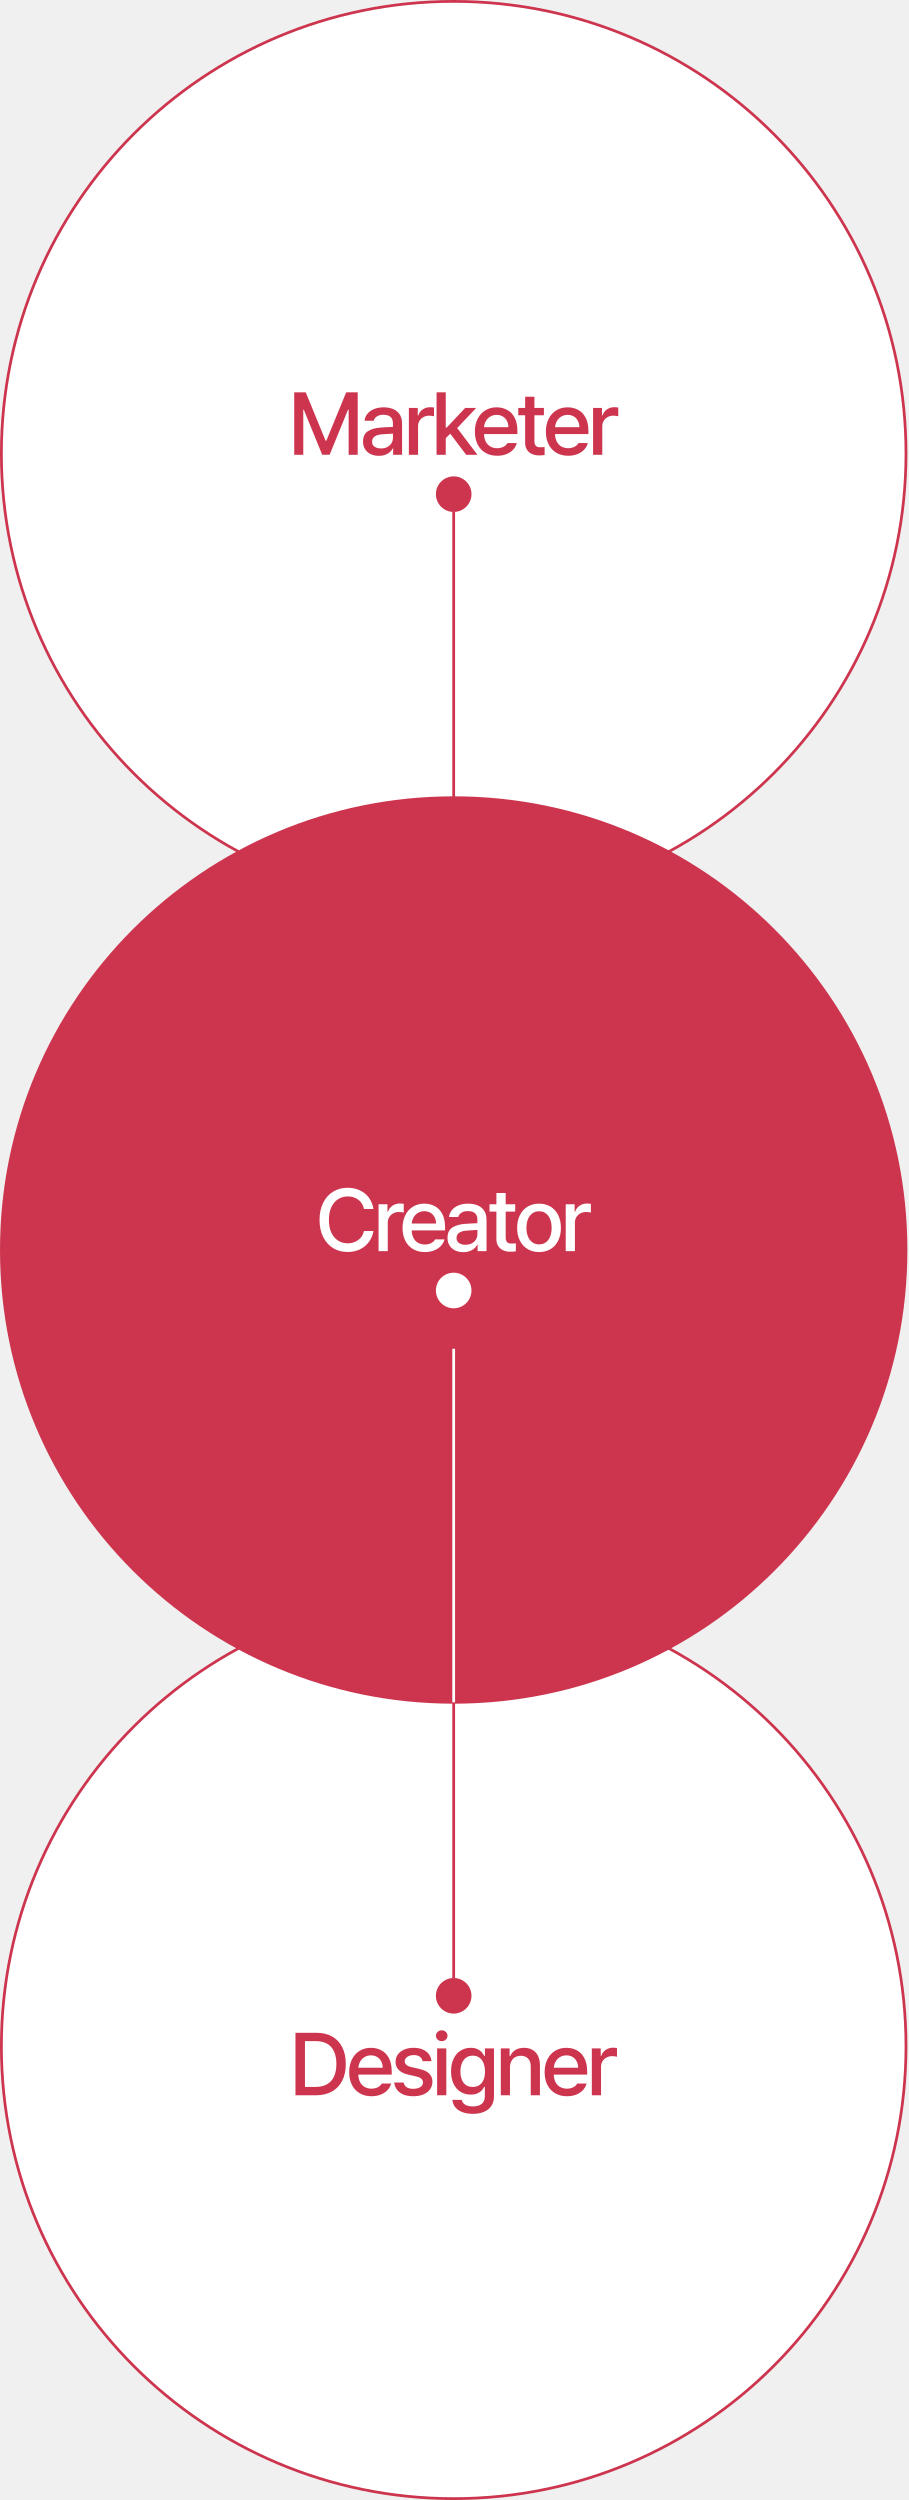
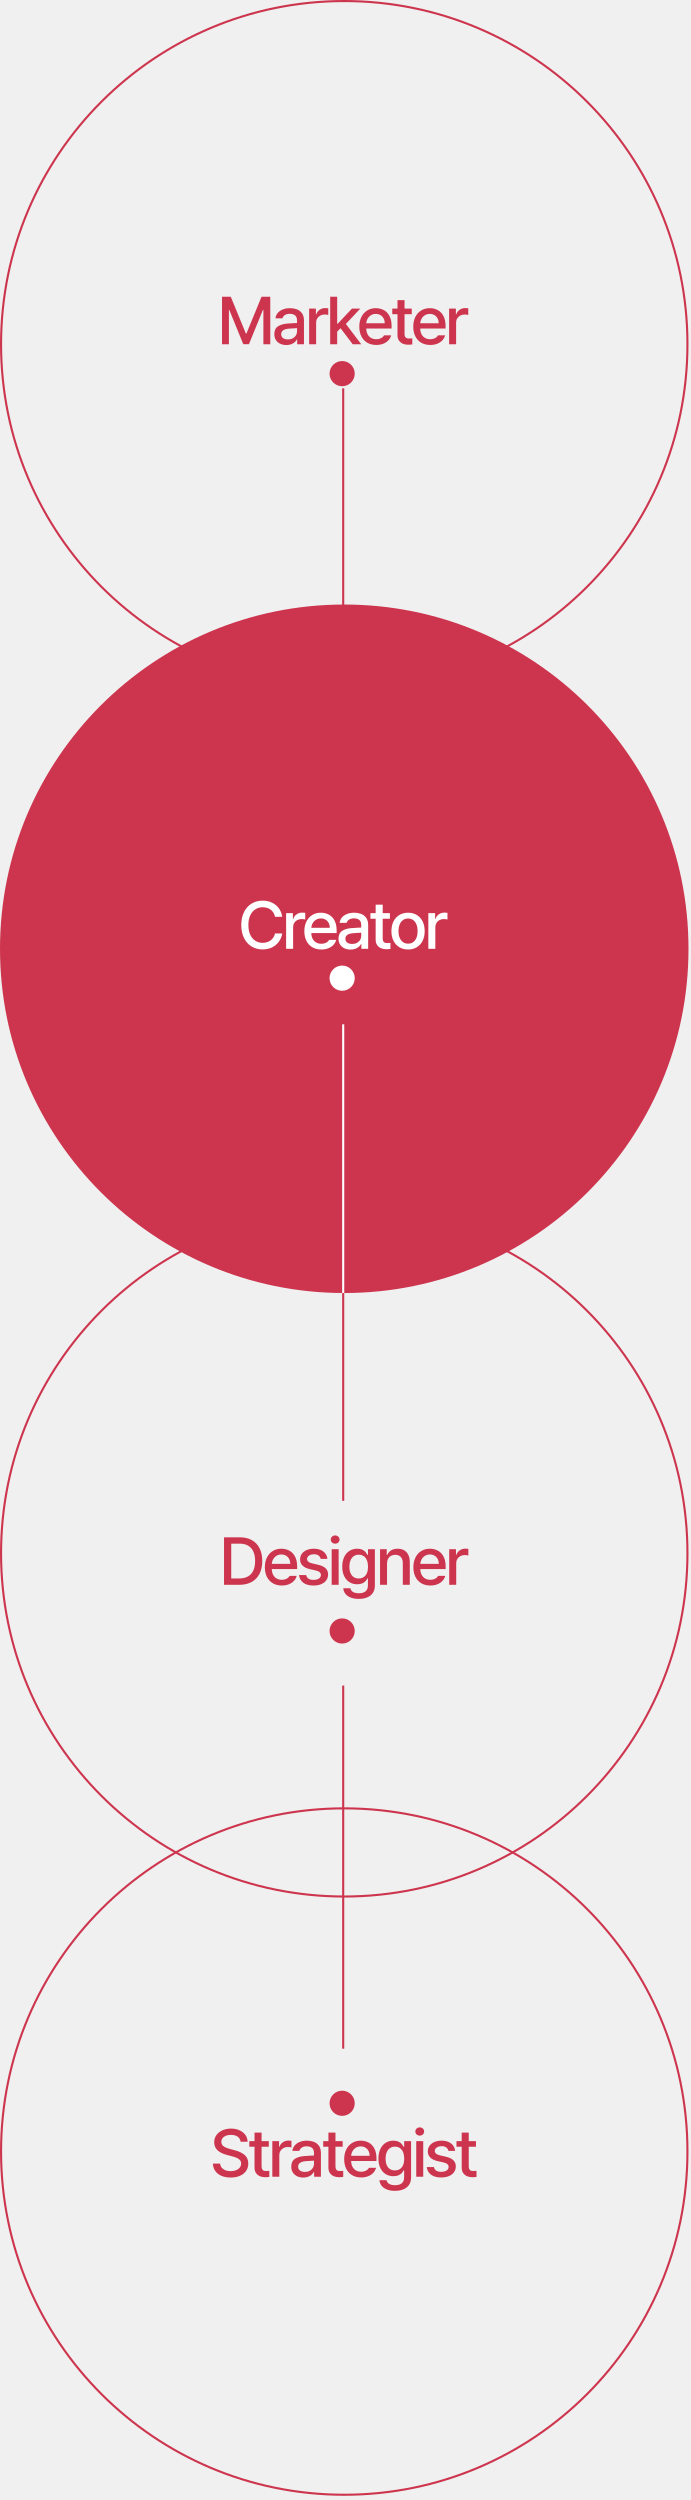
- <svg xmlns="http://www.w3.org/2000/svg" width="329" height="905" viewBox="0 0 329 905" fill="none">
-   <circle cx="164.235" cy="740.769" r="163.735" fill="white" stroke="#CD354E" />
-   <circle cx="164.235" cy="164.235" r="163.735" fill="white" stroke="#CD354E" />
-   <path d="M110.678 142.015L117.865 159.546H118.131L125.318 142.015H129.49V164.64H126.209V148.296H125.99L119.334 164.608H116.631L109.975 148.296H109.787V164.64H106.506V142.015H110.678Z" fill="#CD354E" />
-   <path d="M142.468 156.952C142.198 156.952 141.349 157.004 139.921 157.108L138.234 157.233C137.109 157.317 136.234 157.577 135.609 158.015C134.994 158.452 134.687 159.077 134.687 159.89C134.687 160.421 134.823 160.869 135.093 161.233C135.364 161.588 135.744 161.864 136.234 162.062C136.724 162.249 137.281 162.343 137.906 162.343C138.791 162.343 139.557 162.171 140.203 161.827C140.859 161.473 141.364 161.004 141.718 160.421C142.073 159.827 142.25 159.192 142.25 158.515L142.234 153.171C142.234 152.525 142.104 151.978 141.843 151.53C141.593 151.072 141.208 150.728 140.687 150.499C140.166 150.259 139.531 150.14 138.781 150.14C137.833 150.14 137.057 150.338 136.453 150.733C135.859 151.119 135.474 151.64 135.296 152.296H131.953C132.067 151.348 132.421 150.509 133.015 149.78C133.609 149.051 134.411 148.483 135.421 148.077C136.432 147.66 137.588 147.452 138.89 147.452C139.984 147.452 141.02 147.619 142 147.952C142.989 148.275 143.828 148.879 144.515 149.765C145.203 150.64 145.546 151.843 145.546 153.374V164.64H142.312V162.312H142.187C141.958 162.78 141.625 163.218 141.187 163.624C140.75 164.03 140.187 164.364 139.5 164.624C138.823 164.884 138.041 165.015 137.156 165.015C136.062 165.015 135.083 164.812 134.218 164.405C133.354 163.999 132.671 163.405 132.171 162.624C131.671 161.843 131.421 160.921 131.421 159.858C131.421 158.088 132.015 156.827 133.203 156.077C134.401 155.327 135.921 154.895 137.765 154.78C138.015 154.749 139.005 154.687 140.734 154.593L142.437 154.53L142.468 156.952Z" fill="#CD354E" />
-   <path d="M148.009 147.671H151.228V150.39H151.415C151.717 149.452 152.259 148.723 153.04 148.202C153.821 147.671 154.702 147.405 155.681 147.405C156.202 147.405 156.681 147.437 157.118 147.499V150.687C156.983 150.634 156.738 150.588 156.384 150.546C156.03 150.494 155.691 150.468 155.368 150.468C154.618 150.468 153.936 150.634 153.321 150.968C152.707 151.291 152.223 151.744 151.868 152.327C151.514 152.91 151.337 153.567 151.337 154.296V164.64H148.009V147.671Z" fill="#CD354E" />
-   <path d="M161.065 154.827H161.659L168.393 147.671H172.378L164.659 155.858H164.128L161.096 158.89L161.065 154.827ZM158.034 142.015H161.362V164.64H158.034V142.015ZM162.69 156.608L164.971 154.265L172.831 164.64H168.753L162.69 156.608Z" fill="#CD354E" />
-   <path d="M179.996 164.983C178.361 164.983 176.929 164.624 175.7 163.905C174.481 163.187 173.543 162.171 172.887 160.858C172.231 159.546 171.903 158.02 171.903 156.28C171.903 154.541 172.231 153.004 172.887 151.671C173.543 150.327 174.465 149.291 175.653 148.562C176.84 147.822 178.21 147.452 179.762 147.452C181.137 147.452 182.392 147.749 183.528 148.343C184.663 148.926 185.575 149.858 186.262 151.14C186.95 152.41 187.293 154.02 187.293 155.968V157.14H173.778V154.655H184.028C184.028 153.791 183.851 153.025 183.496 152.358C183.153 151.681 182.658 151.15 182.012 150.765C181.366 150.379 180.627 150.187 179.793 150.187C178.887 150.187 178.09 150.405 177.403 150.843C176.715 151.28 176.179 151.869 175.793 152.608C175.408 153.348 175.215 154.14 175.215 154.983V156.921C175.215 158.035 175.413 158.994 175.809 159.796C176.215 160.598 176.778 161.207 177.496 161.624C178.226 162.041 179.064 162.249 180.012 162.249C180.616 162.249 181.163 162.166 181.653 161.999C182.142 161.822 182.559 161.603 182.903 161.343C183.246 161.072 183.512 160.754 183.7 160.39H187.09C186.84 161.306 186.392 162.108 185.746 162.796C185.101 163.483 184.283 164.02 183.293 164.405C182.314 164.791 181.215 164.983 179.996 164.983Z" fill="#CD354E" />
-   <path d="M196.896 150.327H187.615V147.671H196.896V150.327ZM193.459 143.608V159.655C193.459 160.259 193.548 160.723 193.725 161.046C193.902 161.369 194.136 161.593 194.428 161.718C194.719 161.843 195.068 161.905 195.475 161.905C195.975 161.905 196.532 161.884 197.146 161.843V164.718C196.553 164.812 195.865 164.858 195.084 164.858C194.178 164.858 193.344 164.692 192.584 164.358C191.834 164.015 191.23 163.504 190.771 162.827C190.324 162.14 190.1 161.306 190.1 160.327V143.608H193.459Z" fill="#CD354E" />
-   <path d="M205.703 164.983C204.067 164.983 202.635 164.624 201.406 163.905C200.187 163.187 199.25 162.171 198.593 160.858C197.937 159.546 197.609 158.02 197.609 156.28C197.609 154.541 197.937 153.004 198.593 151.671C199.25 150.327 200.171 149.291 201.359 148.562C202.546 147.822 203.916 147.452 205.468 147.452C206.843 147.452 208.099 147.749 209.234 148.343C210.369 148.926 211.281 149.858 211.968 151.14C212.656 152.41 213 154.02 213 155.968V157.14H199.484V154.655H209.734C209.734 153.791 209.557 153.025 209.203 152.358C208.859 151.681 208.364 151.15 207.718 150.765C207.073 150.379 206.333 150.187 205.5 150.187C204.593 150.187 203.796 150.405 203.109 150.843C202.421 151.28 201.885 151.869 201.5 152.608C201.114 153.348 200.921 154.14 200.921 154.983V156.921C200.921 158.035 201.119 158.994 201.515 159.796C201.921 160.598 202.484 161.207 203.203 161.624C203.932 162.041 204.77 162.249 205.718 162.249C206.323 162.249 206.869 162.166 207.359 161.999C207.849 161.822 208.265 161.603 208.609 161.343C208.953 161.072 209.218 160.754 209.406 160.39H212.796C212.546 161.306 212.099 162.108 211.453 162.796C210.807 163.483 209.989 164.02 209 164.405C208.02 164.791 206.921 164.983 205.703 164.983Z" fill="#CD354E" />
-   <path d="M214.696 147.671H217.915V150.39H218.103C218.405 149.452 218.946 148.723 219.728 148.202C220.509 147.671 221.389 147.405 222.368 147.405C222.889 147.405 223.368 147.437 223.806 147.499V150.687C223.67 150.634 223.426 150.588 223.071 150.546C222.717 150.494 222.379 150.468 222.056 150.468C221.306 150.468 220.624 150.634 220.009 150.968C219.394 151.291 218.91 151.744 218.556 152.327C218.202 152.91 218.025 153.567 218.025 154.296V164.64H214.696V147.671Z" fill="#CD354E" />
-   <path d="M108.693 758.495V755.479H114.1C115.808 755.479 117.23 755.157 118.365 754.511C119.501 753.865 120.35 752.927 120.912 751.698C121.485 750.459 121.771 748.943 121.771 747.151C121.771 745.381 121.49 743.881 120.928 742.651C120.376 741.412 119.542 740.474 118.428 739.839C117.324 739.203 115.949 738.886 114.303 738.886H108.568V735.87H114.506C116.725 735.87 118.631 736.318 120.225 737.214C121.829 738.11 123.053 739.407 123.896 741.104C124.751 742.802 125.178 744.818 125.178 747.151C125.178 749.506 124.745 751.532 123.881 753.229C123.027 754.927 121.782 756.229 120.146 757.136C118.521 758.042 116.574 758.495 114.303 758.495H108.693ZM110.396 758.495H106.959V735.87H110.396V758.495Z" fill="#CD354E" />
-   <path d="M134.5 758.839C132.864 758.839 131.432 758.479 130.203 757.761C128.984 757.042 128.046 756.026 127.39 754.714C126.734 753.401 126.406 751.875 126.406 750.136C126.406 748.396 126.734 746.86 127.39 745.526C128.046 744.183 128.968 743.146 130.156 742.417C131.343 741.677 132.713 741.308 134.265 741.308C135.64 741.308 136.895 741.604 138.031 742.198C139.166 742.782 140.078 743.714 140.765 744.995C141.453 746.266 141.796 747.875 141.796 749.823V750.995H128.281V748.511H138.531C138.531 747.646 138.354 746.881 138 746.214C137.656 745.537 137.161 745.006 136.515 744.62C135.869 744.235 135.13 744.042 134.296 744.042C133.39 744.042 132.593 744.261 131.906 744.698C131.218 745.136 130.682 745.724 130.296 746.464C129.911 747.203 129.718 747.995 129.718 748.839V750.776C129.718 751.891 129.916 752.849 130.312 753.651C130.718 754.453 131.281 755.063 132 755.479C132.729 755.896 133.567 756.104 134.515 756.104C135.119 756.104 135.666 756.021 136.156 755.854C136.645 755.677 137.062 755.459 137.406 755.198C137.75 754.927 138.015 754.61 138.203 754.245H141.593C141.343 755.162 140.895 755.964 140.25 756.651C139.604 757.339 138.786 757.875 137.796 758.261C136.817 758.646 135.718 758.839 134.5 758.839Z" fill="#CD354E" />
-   <path d="M153.009 746.151C152.853 745.443 152.499 744.896 151.946 744.511C151.405 744.125 150.686 743.933 149.79 743.933C149.165 743.933 148.603 744.032 148.103 744.229C147.613 744.417 147.223 744.688 146.931 745.042C146.65 745.386 146.509 745.776 146.509 746.214C146.509 746.714 146.728 747.146 147.165 747.511C147.603 747.875 148.275 748.157 149.181 748.354L151.884 748.979C153.446 749.334 154.613 749.891 155.384 750.651C156.155 751.401 156.54 752.375 156.54 753.573C156.54 754.594 156.259 755.506 155.696 756.308C155.144 757.099 154.348 757.719 153.306 758.167C152.264 758.615 151.025 758.839 149.587 758.839C148.243 758.839 147.082 758.646 146.103 758.261C145.124 757.865 144.342 757.297 143.759 756.558C143.186 755.808 142.827 754.912 142.681 753.87H146.103C146.259 754.62 146.624 755.188 147.196 755.573C147.78 755.959 148.566 756.151 149.556 756.151C150.264 756.151 150.884 756.063 151.415 755.886C151.957 755.698 152.374 755.427 152.665 755.073C152.967 754.719 153.118 754.308 153.118 753.839C153.118 753.287 152.905 752.828 152.478 752.464C152.061 752.099 151.4 751.823 150.493 751.636L147.853 751.042C146.321 750.698 145.16 750.131 144.368 749.339C143.577 748.547 143.186 747.568 143.196 746.401C143.196 745.401 143.467 744.516 144.009 743.745C144.561 742.974 145.332 742.375 146.321 741.948C147.311 741.521 148.462 741.308 149.775 741.308C151.004 741.308 152.087 741.511 153.025 741.917C153.962 742.313 154.702 742.875 155.243 743.604C155.785 744.334 156.103 745.183 156.196 746.151H153.009Z" fill="#CD354E" />
-   <path d="M158.237 741.526H161.565V758.495H158.237V741.526ZM159.893 738.901C159.518 738.901 159.169 738.818 158.846 738.651C158.524 738.474 158.268 738.235 158.081 737.933C157.893 737.62 157.8 737.287 157.8 736.933C157.8 736.568 157.893 736.24 158.081 735.948C158.268 735.646 158.524 735.407 158.846 735.229C159.169 735.052 159.518 734.964 159.893 734.964C160.289 734.964 160.649 735.052 160.971 735.229C161.294 735.407 161.544 735.646 161.721 735.948C161.909 736.24 162.003 736.568 162.003 736.933C162.003 737.287 161.909 737.62 161.721 737.933C161.544 738.235 161.294 738.474 160.971 738.651C160.649 738.818 160.289 738.901 159.893 738.901Z" fill="#CD354E" />
-   <path d="M171.153 765.214C169.746 765.214 168.502 765.011 167.418 764.604C166.335 764.209 165.476 763.631 164.84 762.87C164.215 762.11 163.856 761.203 163.762 760.151H167.153C167.319 760.943 167.752 761.537 168.45 761.933C169.158 762.328 170.075 762.526 171.2 762.526C172.575 762.526 173.637 762.219 174.387 761.604C175.137 760.99 175.512 760.037 175.512 758.745V755.417H175.309C175.028 755.927 174.71 756.381 174.356 756.776C174.002 757.162 173.491 757.506 172.825 757.808C172.158 758.099 171.345 758.245 170.387 758.245C169.043 758.245 167.83 757.917 166.746 757.261C165.674 756.604 164.825 755.641 164.2 754.37C163.585 753.099 163.278 751.584 163.278 749.823C163.278 748.063 163.585 746.542 164.2 745.261C164.814 743.969 165.658 742.99 166.731 742.323C167.814 741.646 169.043 741.308 170.418 741.308C171.377 741.308 172.184 741.464 172.84 741.776C173.496 742.089 173.981 742.427 174.293 742.792C174.606 743.157 174.955 743.646 175.34 744.261H175.543V741.526H178.825V758.87C178.825 760.266 178.496 761.438 177.84 762.386C177.184 763.344 176.283 764.052 175.137 764.511C173.991 764.979 172.663 765.214 171.153 765.214ZM171.121 755.479C172.059 755.479 172.861 755.256 173.528 754.808C174.194 754.36 174.7 753.724 175.043 752.901C175.387 752.068 175.559 751.068 175.559 749.901C175.559 748.745 175.387 747.735 175.043 746.87C174.7 745.995 174.194 745.323 173.528 744.854C172.871 744.386 172.069 744.151 171.121 744.151C170.174 744.151 169.366 744.401 168.7 744.901C168.033 745.391 167.528 746.073 167.184 746.948C166.84 747.813 166.668 748.797 166.668 749.901C166.668 751.016 166.84 751.995 167.184 752.839C167.528 753.672 168.033 754.323 168.7 754.792C169.366 755.25 170.174 755.479 171.121 755.479Z" fill="#CD354E" />
-   <path d="M184.615 758.495H181.287V741.526H184.475V744.292H184.693C185.11 743.344 185.735 742.61 186.568 742.089C187.412 741.568 188.459 741.308 189.709 741.308C190.876 741.308 191.886 741.552 192.74 742.042C193.605 742.521 194.271 743.24 194.74 744.198C195.219 745.157 195.459 746.323 195.459 747.698V758.495H192.131V748.089C192.131 747.276 191.99 746.578 191.709 745.995C191.428 745.412 191.021 744.969 190.49 744.667C189.959 744.354 189.313 744.198 188.553 744.198C187.782 744.198 187.1 744.365 186.506 744.698C185.912 745.021 185.449 745.506 185.115 746.151C184.782 746.787 184.615 747.547 184.615 748.433V758.495Z" fill="#CD354E" />
-   <path d="M205.25 758.839C203.614 758.839 202.182 758.479 200.953 757.761C199.734 757.042 198.796 756.026 198.14 754.714C197.484 753.401 197.156 751.875 197.156 750.136C197.156 748.396 197.484 746.86 198.14 745.526C198.796 744.183 199.718 743.146 200.906 742.417C202.093 741.677 203.463 741.308 205.015 741.308C206.39 741.308 207.645 741.604 208.781 742.198C209.916 742.782 210.828 743.714 211.515 744.995C212.203 746.266 212.546 747.875 212.546 749.823V750.995H199.031V748.511H209.281C209.281 747.646 209.104 746.881 208.75 746.214C208.406 745.537 207.911 745.006 207.265 744.62C206.619 744.235 205.88 744.042 205.046 744.042C204.14 744.042 203.343 744.261 202.656 744.698C201.968 745.136 201.432 745.724 201.046 746.464C200.661 747.203 200.468 747.995 200.468 748.839V750.776C200.468 751.891 200.666 752.849 201.062 753.651C201.468 754.453 202.031 755.063 202.75 755.479C203.479 755.896 204.317 756.104 205.265 756.104C205.869 756.104 206.416 756.021 206.906 755.854C207.395 755.677 207.812 755.459 208.156 755.198C208.5 754.927 208.765 754.61 208.953 754.245H212.343C212.093 755.162 211.645 755.964 211 756.651C210.354 757.339 209.536 757.875 208.546 758.261C207.567 758.646 206.468 758.839 205.25 758.839Z" fill="#CD354E" />
-   <path d="M214.243 741.526H217.462V744.245H217.65C217.952 743.308 218.493 742.578 219.275 742.058C220.056 741.526 220.936 741.261 221.915 741.261C222.436 741.261 222.915 741.292 223.353 741.354V744.542C223.217 744.49 222.973 744.443 222.618 744.401C222.264 744.349 221.926 744.323 221.603 744.323C220.853 744.323 220.17 744.49 219.556 744.823C218.941 745.146 218.457 745.599 218.103 746.183C217.749 746.766 217.571 747.422 217.571 748.151V758.495H214.243V741.526Z" fill="#CD354E" />
-   <circle cx="164.235" cy="178.89" r="6.44" fill="#CD354E" />
-   <circle cx="164.235" cy="722.483" r="6.44" fill="#CD354E" />
-   <rect x="163.734" y="185.33" width="1" height="143.14" fill="#CD354E" />
-   <rect x="163.734" y="576.535" width="1" height="139.508" fill="#CD354E" />
-   <rect x="163.734" y="328.469" width="1" height="88.283" fill="#CD354E" />
-   <circle cx="164.235" cy="452.502" r="163.735" fill="#CD354E" stroke="#CD354E" />
-   <path d="M131.737 437.657C131.56 436.698 131.19 435.881 130.628 435.204C130.076 434.516 129.383 433.995 128.55 433.641C127.727 433.287 126.836 433.11 125.878 433.11C124.576 433.11 123.409 433.443 122.378 434.11C121.347 434.766 120.534 435.735 119.94 437.016C119.357 438.287 119.065 439.813 119.065 441.594C119.065 443.396 119.357 444.933 119.94 446.204C120.534 447.474 121.347 448.438 122.378 449.094C123.409 449.75 124.571 450.079 125.862 450.079C126.821 450.079 127.706 449.902 128.519 449.547C129.331 449.193 130.024 448.683 130.597 448.016C131.17 447.339 131.55 446.537 131.737 445.61L135.19 445.625C134.951 447.094 134.404 448.407 133.55 449.563C132.706 450.719 131.623 451.62 130.3 452.266C128.977 452.902 127.493 453.219 125.847 453.219C123.878 453.219 122.123 452.75 120.581 451.813C119.05 450.875 117.847 449.527 116.972 447.766C116.107 446.006 115.675 443.948 115.675 441.594C115.675 439.219 116.112 437.157 116.987 435.407C117.862 433.657 119.065 432.313 120.597 431.375C122.138 430.438 123.888 429.969 125.847 429.969C127.44 429.969 128.899 430.277 130.222 430.891C131.555 431.495 132.654 432.375 133.519 433.532C134.383 434.688 134.94 436.063 135.19 437.657H131.737Z" fill="white" />
-   <path d="M137.044 435.938H140.262V438.657H140.45C140.752 437.719 141.294 436.99 142.075 436.469C142.856 435.938 143.736 435.672 144.715 435.672C145.236 435.672 145.715 435.704 146.153 435.766V438.954C146.018 438.902 145.773 438.855 145.419 438.813C145.064 438.761 144.726 438.735 144.403 438.735C143.653 438.735 142.971 438.902 142.356 439.235C141.741 439.558 141.257 440.011 140.903 440.594C140.549 441.178 140.372 441.834 140.372 442.563V452.907H137.044V435.938Z" fill="white" />
-   <path d="M153.819 453.25C152.183 453.25 150.751 452.891 149.522 452.172C148.303 451.454 147.365 450.438 146.709 449.125C146.053 447.813 145.725 446.287 145.725 444.547C145.725 442.808 146.053 441.271 146.709 439.938C147.365 438.594 148.287 437.558 149.475 436.829C150.662 436.089 152.032 435.719 153.584 435.719C154.959 435.719 156.214 436.016 157.35 436.61C158.485 437.193 159.397 438.125 160.084 439.407C160.772 440.678 161.115 442.287 161.115 444.235V445.407H147.6V442.922H157.85C157.85 442.058 157.673 441.292 157.319 440.625C156.975 439.948 156.48 439.417 155.834 439.032C155.188 438.646 154.449 438.454 153.615 438.454C152.709 438.454 151.912 438.672 151.225 439.11C150.537 439.547 150.001 440.136 149.615 440.875C149.23 441.615 149.037 442.407 149.037 443.25V445.188C149.037 446.303 149.235 447.261 149.631 448.063C150.037 448.865 150.6 449.474 151.319 449.891C152.048 450.308 152.886 450.516 153.834 450.516C154.438 450.516 154.985 450.433 155.475 450.266C155.964 450.089 156.381 449.87 156.725 449.61C157.069 449.339 157.334 449.021 157.522 448.657H160.912C160.662 449.573 160.214 450.375 159.569 451.063C158.923 451.75 158.105 452.287 157.115 452.672C156.136 453.058 155.037 453.25 153.819 453.25Z" fill="white" />
-   <path d="M173.047 445.219C172.776 445.219 171.927 445.271 170.5 445.375L168.812 445.5C167.687 445.584 166.812 445.844 166.187 446.282C165.573 446.719 165.265 447.344 165.265 448.157C165.265 448.688 165.401 449.136 165.672 449.5C165.943 449.855 166.323 450.131 166.812 450.329C167.302 450.516 167.859 450.61 168.484 450.61C169.37 450.61 170.135 450.438 170.781 450.094C171.437 449.74 171.943 449.271 172.297 448.688C172.651 448.094 172.828 447.459 172.828 446.782L172.812 441.438C172.812 440.792 172.682 440.245 172.422 439.797C172.172 439.339 171.786 438.995 171.265 438.766C170.745 438.527 170.109 438.407 169.359 438.407C168.411 438.407 167.635 438.605 167.031 439C166.437 439.386 166.052 439.907 165.875 440.563H162.531C162.646 439.615 163 438.777 163.594 438.047C164.187 437.318 164.989 436.75 166 436.344C167.01 435.928 168.166 435.719 169.469 435.719C170.562 435.719 171.599 435.886 172.578 436.219C173.568 436.542 174.406 437.146 175.094 438.032C175.781 438.907 176.125 440.11 176.125 441.641V452.907H172.89V450.579H172.765C172.536 451.047 172.203 451.485 171.765 451.891C171.328 452.297 170.765 452.631 170.078 452.891C169.401 453.152 168.62 453.282 167.734 453.282C166.64 453.282 165.661 453.079 164.797 452.672C163.932 452.266 163.25 451.672 162.75 450.891C162.25 450.11 162 449.188 162 448.125C162 446.355 162.594 445.094 163.781 444.344C164.979 443.594 166.5 443.162 168.344 443.047C168.594 443.016 169.583 442.954 171.312 442.86L173.015 442.797L173.047 445.219Z" fill="white" />
-   <path d="M186.494 438.594H177.212V435.938H186.494V438.594ZM183.056 431.875V447.922C183.056 448.527 183.145 448.99 183.322 449.313C183.499 449.636 183.733 449.86 184.025 449.985C184.316 450.11 184.665 450.172 185.072 450.172C185.572 450.172 186.129 450.152 186.744 450.11V452.985C186.15 453.079 185.462 453.125 184.681 453.125C183.775 453.125 182.941 452.959 182.181 452.625C181.431 452.282 180.827 451.771 180.369 451.094C179.921 450.407 179.697 449.573 179.697 448.594V431.875H183.056Z" fill="white" />
-   <path d="M195.159 453.25C193.576 453.25 192.18 452.886 190.972 452.157C189.774 451.428 188.847 450.402 188.19 449.079C187.534 447.756 187.206 446.23 187.206 444.5C187.206 442.75 187.534 441.214 188.19 439.891C188.847 438.568 189.774 437.542 190.972 436.813C192.18 436.084 193.576 435.719 195.159 435.719C196.732 435.719 198.118 436.084 199.315 436.813C200.513 437.542 201.435 438.568 202.081 439.891C202.727 441.214 203.05 442.75 203.05 444.5C203.05 446.23 202.727 447.756 202.081 449.079C201.435 450.402 200.513 451.428 199.315 452.157C198.118 452.886 196.732 453.25 195.159 453.25ZM195.159 450.469C196.159 450.469 196.998 450.204 197.675 449.672C198.352 449.131 198.857 448.412 199.19 447.516C199.524 446.61 199.69 445.599 199.69 444.485C199.69 443.37 199.524 442.36 199.19 441.454C198.857 440.547 198.352 439.829 197.675 439.297C196.998 438.756 196.159 438.485 195.159 438.485C194.159 438.485 193.315 438.756 192.628 439.297C191.94 439.829 191.425 440.547 191.081 441.454C190.737 442.36 190.565 443.37 190.565 444.485C190.565 445.599 190.737 446.61 191.081 447.516C191.425 448.412 191.94 449.131 192.628 449.672C193.315 450.204 194.159 450.469 195.159 450.469Z" fill="white" />
-   <path d="M204.794 435.938H208.012V438.657H208.2C208.502 437.719 209.044 436.99 209.825 436.469C210.606 435.938 211.486 435.672 212.465 435.672C212.986 435.672 213.465 435.704 213.903 435.766V438.954C213.768 438.902 213.523 438.855 213.169 438.813C212.814 438.761 212.476 438.735 212.153 438.735C211.403 438.735 210.721 438.902 210.106 439.235C209.491 439.558 209.007 440.011 208.653 440.594C208.299 441.178 208.122 441.834 208.122 442.563V452.907H204.794V435.938Z" fill="white" />
-   <circle cx="164.235" cy="467.157" r="6.44" fill="white" />
-   <rect x="163.734" y="488.252" width="1" height="128" fill="white" />
+ <svg xmlns="http://www.w3.org/2000/svg" width="329" height="1191" viewBox="0 0 329 1191" fill="none">
+   <path d="M163 576H164V715H163V576Z" fill="#CD354E" />
+   <circle cx="164" cy="740" r="163.5" stroke="#CD354E" />
+   <circle cx="164" cy="452" r="163.5" fill="#CD354E" stroke="#CD354E" />
+   <circle cx="164" cy="164" r="163.5" stroke="#CD354E" />
+   <circle cx="164" cy="1025" r="163.5" stroke="#CD354E" />
+   <path d="M109.944 141.375L117.131 158.906H117.397L124.584 141.375H128.756V164H125.475V147.656H125.256L118.6 163.969H115.897L109.241 147.656H109.053V164H105.772V141.375H109.944ZM141.734 156.312C141.464 156.312 140.615 156.365 139.187 156.469L137.5 156.594C136.375 156.677 135.5 156.938 134.875 157.375C134.26 157.812 133.953 158.438 133.953 159.25C133.953 159.781 134.089 160.229 134.359 160.594C134.63 160.948 135.01 161.224 135.5 161.422C135.99 161.609 136.547 161.703 137.172 161.703C138.057 161.703 138.823 161.531 139.469 161.188C140.125 160.833 140.63 160.365 140.984 159.781C141.339 159.188 141.516 158.552 141.516 157.875L141.5 152.531C141.5 151.885 141.37 151.339 141.109 150.891C140.859 150.432 140.474 150.089 139.953 149.859C139.432 149.62 138.797 149.5 138.047 149.5C137.099 149.5 136.323 149.698 135.719 150.094C135.125 150.479 134.74 151 134.562 151.656H131.219C131.333 150.708 131.687 149.87 132.281 149.141C132.875 148.411 133.677 147.844 134.687 147.438C135.698 147.021 136.854 146.812 138.156 146.812C139.25 146.812 140.286 146.979 141.266 147.312C142.255 147.635 143.094 148.24 143.781 149.125C144.469 150 144.812 151.203 144.812 152.734V164H141.578V161.672H141.453C141.224 162.141 140.891 162.578 140.453 162.984C140.016 163.391 139.453 163.724 138.766 163.984C138.089 164.245 137.307 164.375 136.422 164.375C135.328 164.375 134.349 164.172 133.484 163.766C132.62 163.359 131.937 162.766 131.437 161.984C130.937 161.203 130.687 160.281 130.687 159.219C130.687 157.448 131.281 156.188 132.469 155.438C133.667 154.688 135.187 154.255 137.031 154.141C137.281 154.109 138.271 154.047 140 153.953L141.703 153.891L141.734 156.312ZM147.275 147.031H150.494V149.75H150.681C150.983 148.812 151.525 148.083 152.306 147.562C153.087 147.031 153.968 146.766 154.947 146.766C155.468 146.766 155.947 146.797 156.384 146.859V150.047C156.249 149.995 156.004 149.948 155.65 149.906C155.296 149.854 154.957 149.828 154.634 149.828C153.884 149.828 153.202 149.995 152.587 150.328C151.973 150.651 151.489 151.104 151.134 151.688C150.78 152.271 150.603 152.927 150.603 153.656V164H147.275V147.031ZM160.331 154.188H160.925L167.659 147.031H171.644L163.925 155.219H163.394L160.362 158.25L160.331 154.188ZM157.3 141.375H160.628V164H157.3V141.375ZM161.956 155.969L164.237 153.625L172.097 164H168.019L161.956 155.969ZM179.262 164.344C177.627 164.344 176.195 163.984 174.966 163.266C173.747 162.547 172.809 161.531 172.153 160.219C171.497 158.906 171.169 157.38 171.169 155.641C171.169 153.901 171.497 152.365 172.153 151.031C172.809 149.688 173.731 148.651 174.919 147.922C176.106 147.182 177.476 146.812 179.028 146.812C180.403 146.812 181.658 147.109 182.794 147.703C183.929 148.286 184.841 149.219 185.528 150.5C186.216 151.771 186.559 153.38 186.559 155.328V156.5H173.044V154.016H183.294C183.294 153.151 183.117 152.385 182.762 151.719C182.419 151.042 181.924 150.51 181.278 150.125C180.632 149.74 179.893 149.547 179.059 149.547C178.153 149.547 177.356 149.766 176.669 150.203C175.981 150.641 175.445 151.229 175.059 151.969C174.674 152.708 174.481 153.5 174.481 154.344V156.281C174.481 157.396 174.679 158.354 175.075 159.156C175.481 159.958 176.044 160.568 176.762 160.984C177.492 161.401 178.33 161.609 179.278 161.609C179.882 161.609 180.429 161.526 180.919 161.359C181.408 161.182 181.825 160.964 182.169 160.703C182.512 160.432 182.778 160.115 182.966 159.75H186.356C186.106 160.667 185.658 161.469 185.012 162.156C184.367 162.844 183.549 163.38 182.559 163.766C181.58 164.151 180.481 164.344 179.262 164.344ZM196.162 149.688H186.881V147.031H196.162V149.688ZM192.725 142.969V159.016C192.725 159.62 192.814 160.083 192.991 160.406C193.168 160.729 193.402 160.953 193.694 161.078C193.985 161.203 194.334 161.266 194.741 161.266C195.241 161.266 195.798 161.245 196.412 161.203V164.078C195.819 164.172 195.131 164.219 194.35 164.219C193.444 164.219 192.61 164.052 191.85 163.719C191.1 163.375 190.496 162.865 190.037 162.188C189.59 161.5 189.366 160.667 189.366 159.688V142.969H192.725ZM204.969 164.344C203.333 164.344 201.901 163.984 200.672 163.266C199.453 162.547 198.516 161.531 197.859 160.219C197.203 158.906 196.875 157.38 196.875 155.641C196.875 153.901 197.203 152.365 197.859 151.031C198.516 149.688 199.438 148.651 200.625 147.922C201.812 147.182 203.182 146.812 204.734 146.812C206.109 146.812 207.365 147.109 208.5 147.703C209.635 148.286 210.547 149.219 211.234 150.5C211.922 151.771 212.266 153.38 212.266 155.328V156.5H198.75V154.016H209C209 153.151 208.823 152.385 208.469 151.719C208.125 151.042 207.63 150.51 206.984 150.125C206.339 149.74 205.599 149.547 204.766 149.547C203.859 149.547 203.062 149.766 202.375 150.203C201.688 150.641 201.151 151.229 200.766 151.969C200.38 152.708 200.188 153.5 200.188 154.344V156.281C200.188 157.396 200.385 158.354 200.781 159.156C201.188 159.958 201.75 160.568 202.469 160.984C203.198 161.401 204.036 161.609 204.984 161.609C205.589 161.609 206.135 161.526 206.625 161.359C207.115 161.182 207.531 160.964 207.875 160.703C208.219 160.432 208.484 160.115 208.672 159.75H212.062C211.812 160.667 211.365 161.469 210.719 162.156C210.073 162.844 209.255 163.38 208.266 163.766C207.286 164.151 206.188 164.344 204.969 164.344ZM213.963 147.031H217.181V149.75H217.369C217.671 148.812 218.213 148.083 218.994 147.562C219.775 147.031 220.655 146.766 221.634 146.766C222.155 146.766 222.634 146.797 223.072 146.859V150.047C222.936 149.995 222.692 149.948 222.338 149.906C221.983 149.854 221.645 149.828 221.322 149.828C220.572 149.828 219.89 149.995 219.275 150.328C218.66 150.651 218.176 151.104 217.822 151.688C217.468 152.271 217.291 152.927 217.291 153.656V164H213.963V147.031Z" fill="#CD354E" />
+   <path d="M114.638 1020.33C114.554 1019.64 114.315 1019.05 113.919 1018.55C113.523 1018.05 112.986 1017.67 112.309 1017.42C111.643 1017.17 110.872 1017.05 109.997 1017.05C109.091 1017.05 108.294 1017.19 107.606 1017.47C106.919 1017.75 106.388 1018.15 106.013 1018.66C105.638 1019.16 105.45 1019.73 105.45 1020.38C105.45 1021.32 105.841 1022.05 106.622 1022.56C107.403 1023.07 108.388 1023.48 109.575 1023.78L111.747 1024.36C113.632 1024.82 115.19 1025.54 116.419 1026.52C117.658 1027.49 118.278 1028.91 118.278 1030.75C118.278 1032.02 117.945 1033.16 117.278 1034.17C116.622 1035.17 115.658 1035.96 114.388 1036.53C113.127 1037.09 111.627 1037.38 109.888 1037.38C108.21 1037.38 106.747 1037.11 105.497 1036.58C104.247 1036.04 103.273 1035.27 102.575 1034.28C101.877 1033.28 101.492 1032.1 101.419 1030.73H104.856C104.929 1031.52 105.195 1032.18 105.653 1032.72C106.111 1033.26 106.705 1033.67 107.434 1033.94C108.164 1034.21 108.976 1034.34 109.872 1034.34C110.83 1034.34 111.69 1034.19 112.45 1033.89C113.21 1033.59 113.804 1033.16 114.231 1032.61C114.658 1032.05 114.872 1031.41 114.872 1030.69C114.872 1030.06 114.695 1029.54 114.341 1029.11C113.986 1028.68 113.502 1028.33 112.888 1028.06C112.283 1027.78 111.523 1027.52 110.606 1027.27L107.919 1026.56C106.023 1026.04 104.57 1025.3 103.559 1024.33C102.549 1023.35 102.044 1022.09 102.044 1020.56C102.044 1019.28 102.393 1018.15 103.091 1017.17C103.799 1016.19 104.757 1015.43 105.966 1014.89C107.184 1014.34 108.554 1014.06 110.075 1014.06C111.585 1014.06 112.929 1014.33 114.106 1014.88C115.294 1015.41 116.226 1016.15 116.903 1017.09C117.58 1018.04 117.934 1019.12 117.966 1020.33H114.638ZM128.053 1022.69H118.772V1020.03H128.053V1022.69ZM124.616 1015.97V1032.02C124.616 1032.62 124.704 1033.08 124.881 1033.41C125.058 1033.73 125.293 1033.95 125.584 1034.08C125.876 1034.2 126.225 1034.27 126.631 1034.27C127.131 1034.27 127.689 1034.24 128.303 1034.2V1037.08C127.709 1037.17 127.022 1037.22 126.241 1037.22C125.334 1037.22 124.501 1037.05 123.741 1036.72C122.991 1036.38 122.386 1035.86 121.928 1035.19C121.48 1034.5 121.256 1033.67 121.256 1032.69V1015.97H124.616ZM129.734 1020.03H132.953V1022.75H133.141C133.443 1021.81 133.984 1021.08 134.766 1020.56C135.547 1020.03 136.427 1019.77 137.406 1019.77C137.927 1019.77 138.406 1019.8 138.844 1019.86V1023.05C138.708 1022.99 138.464 1022.95 138.109 1022.91C137.755 1022.85 137.417 1022.83 137.094 1022.83C136.344 1022.83 135.661 1022.99 135.047 1023.33C134.432 1023.65 133.948 1024.1 133.594 1024.69C133.24 1025.27 133.062 1025.93 133.062 1026.66V1037H129.734V1020.03ZM149.806 1029.31C149.535 1029.31 148.686 1029.36 147.259 1029.47L145.572 1029.59C144.447 1029.68 143.572 1029.94 142.947 1030.38C142.332 1030.81 142.025 1031.44 142.025 1032.25C142.025 1032.78 142.16 1033.23 142.431 1033.59C142.702 1033.95 143.082 1034.22 143.572 1034.42C144.061 1034.61 144.619 1034.7 145.244 1034.7C146.129 1034.7 146.895 1034.53 147.541 1034.19C148.197 1033.83 148.702 1033.36 149.056 1032.78C149.41 1032.19 149.588 1031.55 149.588 1030.88L149.572 1025.53C149.572 1024.89 149.442 1024.34 149.181 1023.89C148.931 1023.43 148.546 1023.09 148.025 1022.86C147.504 1022.62 146.869 1022.5 146.119 1022.5C145.171 1022.5 144.395 1022.7 143.791 1023.09C143.197 1023.48 142.811 1024 142.634 1024.66H139.291C139.405 1023.71 139.759 1022.87 140.353 1022.14C140.947 1021.41 141.749 1020.84 142.759 1020.44C143.77 1020.02 144.926 1019.81 146.228 1019.81C147.322 1019.81 148.358 1019.98 149.338 1020.31C150.327 1020.64 151.166 1021.24 151.853 1022.12C152.541 1023 152.884 1024.2 152.884 1025.73V1037H149.65V1034.67H149.525C149.296 1035.14 148.963 1035.58 148.525 1035.98C148.088 1036.39 147.525 1036.72 146.838 1036.98C146.16 1037.24 145.379 1037.38 144.494 1037.38C143.4 1037.38 142.421 1037.17 141.556 1036.77C140.692 1036.36 140.009 1035.77 139.509 1034.98C139.009 1034.2 138.759 1033.28 138.759 1032.22C138.759 1030.45 139.353 1029.19 140.541 1028.44C141.739 1027.69 143.259 1027.26 145.103 1027.14C145.353 1027.11 146.343 1027.05 148.072 1026.95L149.775 1026.89L149.806 1029.31ZM163.253 1022.69H153.972V1020.03H163.253V1022.69ZM159.816 1015.97V1032.02C159.816 1032.62 159.904 1033.08 160.081 1033.41C160.258 1033.73 160.493 1033.95 160.784 1034.08C161.076 1034.2 161.425 1034.27 161.831 1034.27C162.331 1034.27 162.889 1034.24 163.503 1034.2V1037.08C162.909 1037.17 162.222 1037.22 161.441 1037.22C160.534 1037.22 159.701 1037.05 158.941 1036.72C158.191 1036.38 157.586 1035.86 157.128 1035.19C156.68 1034.5 156.456 1033.67 156.456 1032.69V1015.97H159.816ZM172.059 1037.34C170.424 1037.34 168.992 1036.98 167.763 1036.27C166.544 1035.55 165.606 1034.53 164.95 1033.22C164.294 1031.91 163.966 1030.38 163.966 1028.64C163.966 1026.9 164.294 1025.36 164.95 1024.03C165.606 1022.69 166.528 1021.65 167.716 1020.92C168.903 1020.18 170.273 1019.81 171.825 1019.81C173.2 1019.81 174.455 1020.11 175.591 1020.7C176.726 1021.29 177.638 1022.22 178.325 1023.5C179.013 1024.77 179.356 1026.38 179.356 1028.33V1029.5H165.841V1027.02H176.091C176.091 1026.15 175.914 1025.39 175.559 1024.72C175.216 1024.04 174.721 1023.51 174.075 1023.12C173.429 1022.74 172.69 1022.55 171.856 1022.55C170.95 1022.55 170.153 1022.77 169.466 1023.2C168.778 1023.64 168.242 1024.23 167.856 1024.97C167.471 1025.71 167.278 1026.5 167.278 1027.34V1029.28C167.278 1030.4 167.476 1031.35 167.872 1032.16C168.278 1032.96 168.841 1033.57 169.559 1033.98C170.289 1034.4 171.127 1034.61 172.075 1034.61C172.679 1034.61 173.226 1034.53 173.716 1034.36C174.205 1034.18 174.622 1033.96 174.966 1033.7C175.309 1033.43 175.575 1033.11 175.763 1032.75H179.153C178.903 1033.67 178.455 1034.47 177.809 1035.16C177.164 1035.84 176.346 1036.38 175.356 1036.77C174.377 1037.15 173.278 1037.34 172.059 1037.34ZM188.163 1043.72C186.756 1043.72 185.511 1043.52 184.428 1043.11C183.345 1042.71 182.485 1042.14 181.85 1041.38C181.225 1040.61 180.866 1039.71 180.772 1038.66H184.163C184.329 1039.45 184.761 1040.04 185.459 1040.44C186.168 1040.83 187.084 1041.03 188.209 1041.03C189.584 1041.03 190.647 1040.72 191.397 1040.11C192.147 1039.49 192.522 1038.54 192.522 1037.25V1033.92H192.319C192.038 1034.43 191.72 1034.89 191.366 1035.28C191.011 1035.67 190.501 1036.01 189.834 1036.31C189.168 1036.6 188.355 1036.75 187.397 1036.75C186.053 1036.75 184.84 1036.42 183.756 1035.77C182.683 1035.11 181.834 1034.15 181.209 1032.88C180.595 1031.6 180.288 1030.09 180.288 1028.33C180.288 1026.57 180.595 1025.05 181.209 1023.77C181.824 1022.47 182.668 1021.49 183.741 1020.83C184.824 1020.15 186.053 1019.81 187.428 1019.81C188.386 1019.81 189.194 1019.97 189.85 1020.28C190.506 1020.59 190.991 1020.93 191.303 1021.3C191.616 1021.66 191.965 1022.15 192.35 1022.77H192.553V1020.03H195.834V1037.38C195.834 1038.77 195.506 1039.94 194.85 1040.89C194.194 1041.85 193.293 1042.56 192.147 1043.02C191.001 1043.48 189.673 1043.72 188.163 1043.72ZM188.131 1033.98C189.069 1033.98 189.871 1033.76 190.538 1033.31C191.204 1032.86 191.709 1032.23 192.053 1031.41C192.397 1030.57 192.569 1029.57 192.569 1028.41C192.569 1027.25 192.397 1026.24 192.053 1025.38C191.709 1024.5 191.204 1023.83 190.538 1023.36C189.881 1022.89 189.079 1022.66 188.131 1022.66C187.183 1022.66 186.376 1022.91 185.709 1023.41C185.043 1023.9 184.538 1024.58 184.194 1025.45C183.85 1026.32 183.678 1027.3 183.678 1028.41C183.678 1029.52 183.85 1030.5 184.194 1031.34C184.538 1032.18 185.043 1032.83 185.709 1033.3C186.376 1033.76 187.183 1033.98 188.131 1033.98ZM198.297 1020.03H201.625V1037H198.297V1020.03ZM199.953 1017.41C199.578 1017.41 199.229 1017.32 198.906 1017.16C198.583 1016.98 198.328 1016.74 198.141 1016.44C197.953 1016.12 197.859 1015.79 197.859 1015.44C197.859 1015.07 197.953 1014.74 198.141 1014.45C198.328 1014.15 198.583 1013.91 198.906 1013.73C199.229 1013.56 199.578 1013.47 199.953 1013.47C200.349 1013.47 200.708 1013.56 201.031 1013.73C201.354 1013.91 201.604 1014.15 201.781 1014.45C201.969 1014.74 202.062 1015.07 202.062 1015.44C202.062 1015.79 201.969 1016.12 201.781 1016.44C201.604 1016.74 201.354 1016.98 201.031 1017.16C200.708 1017.32 200.349 1017.41 199.953 1017.41ZM213.619 1024.66C213.462 1023.95 213.108 1023.4 212.556 1023.02C212.015 1022.63 211.296 1022.44 210.4 1022.44C209.775 1022.44 209.212 1022.54 208.712 1022.73C208.223 1022.92 207.832 1023.19 207.541 1023.55C207.259 1023.89 207.119 1024.28 207.119 1024.72C207.119 1025.22 207.337 1025.65 207.775 1026.02C208.212 1026.38 208.884 1026.66 209.791 1026.86L212.494 1027.48C214.056 1027.84 215.223 1028.4 215.994 1029.16C216.765 1029.91 217.15 1030.88 217.15 1032.08C217.15 1033.1 216.869 1034.01 216.306 1034.81C215.754 1035.6 214.957 1036.22 213.916 1036.67C212.874 1037.12 211.634 1037.34 210.197 1037.34C208.853 1037.34 207.692 1037.15 206.712 1036.77C205.733 1036.37 204.952 1035.8 204.369 1035.06C203.796 1034.31 203.436 1033.42 203.291 1032.38H206.712C206.869 1033.12 207.233 1033.69 207.806 1034.08C208.39 1034.46 209.176 1034.66 210.166 1034.66C210.874 1034.66 211.494 1034.57 212.025 1034.39C212.567 1034.2 212.983 1033.93 213.275 1033.58C213.577 1033.22 213.728 1032.81 213.728 1032.34C213.728 1031.79 213.515 1031.33 213.087 1030.97C212.671 1030.6 212.009 1030.33 211.103 1030.14L208.462 1029.55C206.931 1029.2 205.77 1028.64 204.978 1027.84C204.186 1027.05 203.796 1026.07 203.806 1024.91C203.806 1023.91 204.077 1023.02 204.619 1022.25C205.171 1021.48 205.942 1020.88 206.931 1020.45C207.921 1020.03 209.072 1019.81 210.384 1019.81C211.614 1019.81 212.697 1020.02 213.634 1020.42C214.572 1020.82 215.311 1021.38 215.853 1022.11C216.395 1022.84 216.712 1023.69 216.806 1024.66H213.619ZM226.753 1022.69H217.472V1020.03H226.753V1022.69ZM223.316 1015.97V1032.02C223.316 1032.62 223.404 1033.08 223.581 1033.41C223.758 1033.73 223.993 1033.95 224.284 1034.08C224.576 1034.2 224.925 1034.27 225.331 1034.27C225.831 1034.27 226.389 1034.24 227.003 1034.2V1037.08C226.409 1037.17 225.722 1037.22 224.941 1037.22C224.034 1037.22 223.201 1037.05 222.441 1036.72C221.691 1036.38 221.086 1035.86 220.628 1035.19C220.18 1034.5 219.956 1033.67 219.956 1032.69V1015.97H223.316Z" fill="#CD354E" />
+   <path d="M131.003 436.75C130.826 435.792 130.456 434.974 129.894 434.297C129.342 433.609 128.649 433.089 127.816 432.734C126.993 432.38 126.102 432.203 125.144 432.203C123.842 432.203 122.675 432.536 121.644 433.203C120.612 433.859 119.8 434.828 119.206 436.109C118.623 437.38 118.331 438.906 118.331 440.688C118.331 442.49 118.623 444.026 119.206 445.297C119.8 446.568 120.612 447.531 121.644 448.188C122.675 448.844 123.836 449.172 125.128 449.172C126.086 449.172 126.972 448.995 127.784 448.641C128.597 448.286 129.29 447.776 129.862 447.109C130.435 446.432 130.816 445.63 131.003 444.703L134.456 444.719C134.217 446.188 133.67 447.5 132.816 448.656C131.972 449.812 130.889 450.714 129.566 451.359C128.243 451.995 126.758 452.312 125.112 452.312C123.144 452.312 121.389 451.844 119.847 450.906C118.316 449.969 117.112 448.62 116.237 446.859C115.373 445.099 114.941 443.042 114.941 440.688C114.941 438.312 115.378 436.25 116.253 434.5C117.128 432.75 118.331 431.406 119.862 430.469C121.404 429.531 123.154 429.062 125.112 429.062C126.706 429.062 128.165 429.37 129.487 429.984C130.821 430.589 131.92 431.469 132.784 432.625C133.649 433.781 134.206 435.156 134.456 436.75H131.003ZM136.309 435.031H139.528V437.75H139.716C140.018 436.812 140.559 436.083 141.341 435.562C142.122 435.031 143.002 434.766 143.981 434.766C144.502 434.766 144.981 434.797 145.419 434.859V438.047C145.283 437.995 145.039 437.948 144.684 437.906C144.33 437.854 143.992 437.828 143.669 437.828C142.919 437.828 142.236 437.995 141.622 438.328C141.007 438.651 140.523 439.104 140.169 439.688C139.815 440.271 139.637 440.927 139.637 441.656V452H136.309V435.031ZM153.084 452.344C151.449 452.344 150.017 451.984 148.787 451.266C147.569 450.547 146.631 449.531 145.975 448.219C145.319 446.906 144.991 445.38 144.991 443.641C144.991 441.901 145.319 440.365 145.975 439.031C146.631 437.688 147.553 436.651 148.741 435.922C149.928 435.182 151.298 434.812 152.85 434.812C154.225 434.812 155.48 435.109 156.616 435.703C157.751 436.286 158.662 437.219 159.35 438.5C160.037 439.771 160.381 441.38 160.381 443.328V444.5H146.866V442.016H157.116C157.116 441.151 156.939 440.385 156.584 439.719C156.241 439.042 155.746 438.51 155.1 438.125C154.454 437.74 153.715 437.547 152.881 437.547C151.975 437.547 151.178 437.766 150.491 438.203C149.803 438.641 149.267 439.229 148.881 439.969C148.496 440.708 148.303 441.5 148.303 442.344V444.281C148.303 445.396 148.501 446.354 148.897 447.156C149.303 447.958 149.866 448.568 150.584 448.984C151.314 449.401 152.152 449.609 153.1 449.609C153.704 449.609 154.251 449.526 154.741 449.359C155.23 449.182 155.647 448.964 155.991 448.703C156.334 448.432 156.6 448.115 156.787 447.75H160.178C159.928 448.667 159.48 449.469 158.834 450.156C158.189 450.844 157.371 451.38 156.381 451.766C155.402 452.151 154.303 452.344 153.084 452.344ZM172.312 444.312C172.042 444.312 171.193 444.365 169.766 444.469L168.078 444.594C166.953 444.677 166.078 444.938 165.453 445.375C164.839 445.812 164.531 446.438 164.531 447.25C164.531 447.781 164.667 448.229 164.938 448.594C165.208 448.948 165.589 449.224 166.078 449.422C166.568 449.609 167.125 449.703 167.75 449.703C168.635 449.703 169.401 449.531 170.047 449.188C170.703 448.833 171.208 448.365 171.562 447.781C171.917 447.188 172.094 446.552 172.094 445.875L172.078 440.531C172.078 439.885 171.948 439.339 171.688 438.891C171.438 438.432 171.052 438.089 170.531 437.859C170.01 437.62 169.375 437.5 168.625 437.5C167.677 437.5 166.901 437.698 166.297 438.094C165.703 438.479 165.318 439 165.141 439.656H161.797C161.911 438.708 162.266 437.87 162.859 437.141C163.453 436.411 164.255 435.844 165.266 435.438C166.276 435.021 167.432 434.812 168.734 434.812C169.828 434.812 170.865 434.979 171.844 435.312C172.833 435.635 173.672 436.24 174.359 437.125C175.047 438 175.391 439.203 175.391 440.734V452H172.156V449.672H172.031C171.802 450.141 171.469 450.578 171.031 450.984C170.594 451.391 170.031 451.724 169.344 451.984C168.667 452.245 167.885 452.375 167 452.375C165.906 452.375 164.927 452.172 164.062 451.766C163.198 451.359 162.516 450.766 162.016 449.984C161.516 449.203 161.266 448.281 161.266 447.219C161.266 445.448 161.859 444.188 163.047 443.438C164.245 442.688 165.766 442.255 167.609 442.141C167.859 442.109 168.849 442.047 170.578 441.953L172.281 441.891L172.312 444.312ZM185.759 437.688H176.478V435.031H185.759V437.688ZM182.322 430.969V447.016C182.322 447.62 182.41 448.083 182.587 448.406C182.765 448.729 182.999 448.953 183.291 449.078C183.582 449.203 183.931 449.266 184.337 449.266C184.837 449.266 185.395 449.245 186.009 449.203V452.078C185.416 452.172 184.728 452.219 183.947 452.219C183.041 452.219 182.207 452.052 181.447 451.719C180.697 451.375 180.093 450.865 179.634 450.188C179.186 449.5 178.962 448.667 178.962 447.688V430.969H182.322ZM194.425 452.344C192.842 452.344 191.446 451.979 190.238 451.25C189.04 450.521 188.113 449.495 187.456 448.172C186.8 446.849 186.472 445.323 186.472 443.594C186.472 441.844 186.8 440.307 187.456 438.984C188.113 437.661 189.04 436.635 190.238 435.906C191.446 435.177 192.842 434.812 194.425 434.812C195.998 434.812 197.383 435.177 198.581 435.906C199.779 436.635 200.701 437.661 201.347 438.984C201.993 440.307 202.316 441.844 202.316 443.594C202.316 445.323 201.993 446.849 201.347 448.172C200.701 449.495 199.779 450.521 198.581 451.25C197.383 451.979 195.998 452.344 194.425 452.344ZM194.425 449.562C195.425 449.562 196.264 449.297 196.941 448.766C197.618 448.224 198.123 447.505 198.456 446.609C198.79 445.703 198.956 444.693 198.956 443.578C198.956 442.464 198.79 441.453 198.456 440.547C198.123 439.641 197.618 438.922 196.941 438.391C196.264 437.849 195.425 437.578 194.425 437.578C193.425 437.578 192.581 437.849 191.894 438.391C191.206 438.922 190.691 439.641 190.347 440.547C190.003 441.453 189.831 442.464 189.831 443.578C189.831 444.693 190.003 445.703 190.347 446.609C190.691 447.505 191.206 448.224 191.894 448.766C192.581 449.297 193.425 449.562 194.425 449.562ZM204.059 435.031H207.278V437.75H207.466C207.768 436.812 208.309 436.083 209.091 435.562C209.872 435.031 210.752 434.766 211.731 434.766C212.252 434.766 212.731 434.797 213.169 434.859V438.047C213.033 437.995 212.789 437.948 212.434 437.906C212.08 437.854 211.742 437.828 211.419 437.828C210.669 437.828 209.986 437.995 209.372 438.328C208.757 438.651 208.273 439.104 207.919 439.688C207.565 440.271 207.387 440.927 207.387 441.656V452H204.059V435.031Z" fill="white" />
+   <path d="M108.459 755V751.984H113.866C115.574 751.984 116.996 751.661 118.131 751.016C119.267 750.37 120.116 749.432 120.678 748.203C121.251 746.964 121.537 745.448 121.537 743.656C121.537 741.885 121.256 740.385 120.694 739.156C120.142 737.917 119.308 736.979 118.194 736.344C117.09 735.708 115.715 735.391 114.069 735.391H108.334V732.375H114.272C116.491 732.375 118.397 732.823 119.991 733.719C121.595 734.615 122.819 735.911 123.662 737.609C124.517 739.307 124.944 741.323 124.944 743.656C124.944 746.01 124.511 748.036 123.647 749.734C122.793 751.432 121.548 752.734 119.912 753.641C118.287 754.547 116.34 755 114.069 755H108.459ZM110.162 755H106.725V732.375H110.162V755ZM134.266 755.344C132.63 755.344 131.198 754.984 129.969 754.266C128.75 753.547 127.812 752.531 127.156 751.219C126.5 749.906 126.172 748.38 126.172 746.641C126.172 744.901 126.5 743.365 127.156 742.031C127.812 740.688 128.734 739.651 129.922 738.922C131.109 738.182 132.479 737.812 134.031 737.812C135.406 737.812 136.661 738.109 137.797 738.703C138.932 739.286 139.844 740.219 140.531 741.5C141.219 742.771 141.562 744.38 141.562 746.328V747.5H128.047V745.016H138.297C138.297 744.151 138.12 743.385 137.766 742.719C137.422 742.042 136.927 741.51 136.281 741.125C135.635 740.74 134.896 740.547 134.062 740.547C133.156 740.547 132.359 740.766 131.672 741.203C130.984 741.641 130.448 742.229 130.062 742.969C129.677 743.708 129.484 744.5 129.484 745.344V747.281C129.484 748.396 129.682 749.354 130.078 750.156C130.484 750.958 131.047 751.568 131.766 751.984C132.495 752.401 133.333 752.609 134.281 752.609C134.885 752.609 135.432 752.526 135.922 752.359C136.411 752.182 136.828 751.964 137.172 751.703C137.516 751.432 137.781 751.115 137.969 750.75H141.359C141.109 751.667 140.661 752.469 140.016 753.156C139.37 753.844 138.552 754.38 137.562 754.766C136.583 755.151 135.484 755.344 134.266 755.344ZM152.775 742.656C152.619 741.948 152.265 741.401 151.712 741.016C151.171 740.63 150.452 740.438 149.556 740.438C148.931 740.438 148.369 740.536 147.869 740.734C147.379 740.922 146.989 741.193 146.697 741.547C146.416 741.891 146.275 742.281 146.275 742.719C146.275 743.219 146.494 743.651 146.931 744.016C147.369 744.38 148.041 744.661 148.947 744.859L151.65 745.484C153.212 745.839 154.379 746.396 155.15 747.156C155.921 747.906 156.306 748.88 156.306 750.078C156.306 751.099 156.025 752.01 155.462 752.812C154.91 753.604 154.114 754.224 153.072 754.672C152.03 755.12 150.791 755.344 149.353 755.344C148.009 755.344 146.848 755.151 145.869 754.766C144.89 754.37 144.108 753.802 143.525 753.062C142.952 752.312 142.593 751.417 142.447 750.375H145.869C146.025 751.125 146.39 751.693 146.962 752.078C147.546 752.464 148.332 752.656 149.322 752.656C150.03 752.656 150.65 752.568 151.181 752.391C151.723 752.203 152.14 751.932 152.431 751.578C152.733 751.224 152.884 750.812 152.884 750.344C152.884 749.792 152.671 749.333 152.244 748.969C151.827 748.604 151.166 748.328 150.259 748.141L147.619 747.547C146.087 747.203 144.926 746.635 144.134 745.844C143.343 745.052 142.952 744.073 142.962 742.906C142.962 741.906 143.233 741.021 143.775 740.25C144.327 739.479 145.098 738.88 146.087 738.453C147.077 738.026 148.228 737.812 149.541 737.812C150.77 737.812 151.853 738.016 152.791 738.422C153.728 738.818 154.468 739.38 155.009 740.109C155.551 740.839 155.869 741.688 155.962 742.656H152.775ZM158.003 738.031H161.331V755H158.003V738.031ZM159.659 735.406C159.284 735.406 158.935 735.323 158.612 735.156C158.29 734.979 158.034 734.74 157.847 734.438C157.659 734.125 157.566 733.792 157.566 733.438C157.566 733.073 157.659 732.745 157.847 732.453C158.034 732.151 158.29 731.911 158.612 731.734C158.935 731.557 159.284 731.469 159.659 731.469C160.055 731.469 160.415 731.557 160.737 731.734C161.06 731.911 161.31 732.151 161.487 732.453C161.675 732.745 161.769 733.073 161.769 733.438C161.769 733.792 161.675 734.125 161.487 734.438C161.31 734.74 161.06 734.979 160.737 735.156C160.415 735.323 160.055 735.406 159.659 735.406ZM170.919 761.719C169.512 761.719 168.268 761.516 167.184 761.109C166.101 760.714 165.242 760.135 164.606 759.375C163.981 758.615 163.622 757.708 163.528 756.656H166.919C167.085 757.448 167.518 758.042 168.216 758.438C168.924 758.833 169.841 759.031 170.966 759.031C172.341 759.031 173.403 758.724 174.153 758.109C174.903 757.495 175.278 756.542 175.278 755.25V751.922H175.075C174.794 752.432 174.476 752.885 174.122 753.281C173.768 753.667 173.257 754.01 172.591 754.312C171.924 754.604 171.111 754.75 170.153 754.75C168.809 754.75 167.596 754.422 166.512 753.766C165.44 753.109 164.591 752.146 163.966 750.875C163.351 749.604 163.044 748.089 163.044 746.328C163.044 744.568 163.351 743.047 163.966 741.766C164.58 740.474 165.424 739.495 166.497 738.828C167.58 738.151 168.809 737.812 170.184 737.812C171.143 737.812 171.95 737.969 172.606 738.281C173.262 738.594 173.747 738.932 174.059 739.297C174.372 739.661 174.721 740.151 175.106 740.766H175.309V738.031H178.591V755.375C178.591 756.771 178.262 757.943 177.606 758.891C176.95 759.849 176.049 760.557 174.903 761.016C173.757 761.484 172.429 761.719 170.919 761.719ZM170.887 751.984C171.825 751.984 172.627 751.76 173.294 751.312C173.96 750.865 174.466 750.229 174.809 749.406C175.153 748.573 175.325 747.573 175.325 746.406C175.325 745.25 175.153 744.24 174.809 743.375C174.466 742.5 173.96 741.828 173.294 741.359C172.637 740.891 171.835 740.656 170.887 740.656C169.94 740.656 169.132 740.906 168.466 741.406C167.799 741.896 167.294 742.578 166.95 743.453C166.606 744.318 166.434 745.302 166.434 746.406C166.434 747.521 166.606 748.5 166.95 749.344C167.294 750.177 167.799 750.828 168.466 751.297C169.132 751.755 169.94 751.984 170.887 751.984ZM184.381 755H181.053V738.031H184.241V740.797H184.459C184.876 739.849 185.501 739.115 186.334 738.594C187.178 738.073 188.225 737.812 189.475 737.812C190.642 737.812 191.652 738.057 192.506 738.547C193.371 739.026 194.037 739.745 194.506 740.703C194.985 741.661 195.225 742.828 195.225 744.203V755H191.897V744.594C191.897 743.781 191.756 743.083 191.475 742.5C191.194 741.917 190.787 741.474 190.256 741.172C189.725 740.859 189.079 740.703 188.319 740.703C187.548 740.703 186.866 740.87 186.272 741.203C185.678 741.526 185.215 742.01 184.881 742.656C184.548 743.292 184.381 744.052 184.381 744.938V755ZM205.016 755.344C203.38 755.344 201.948 754.984 200.719 754.266C199.5 753.547 198.562 752.531 197.906 751.219C197.25 749.906 196.922 748.38 196.922 746.641C196.922 744.901 197.25 743.365 197.906 742.031C198.562 740.688 199.484 739.651 200.672 738.922C201.859 738.182 203.229 737.812 204.781 737.812C206.156 737.812 207.411 738.109 208.547 738.703C209.682 739.286 210.594 740.219 211.281 741.5C211.969 742.771 212.312 744.38 212.312 746.328V747.5H198.797V745.016H209.047C209.047 744.151 208.87 743.385 208.516 742.719C208.172 742.042 207.677 741.51 207.031 741.125C206.385 740.74 205.646 740.547 204.812 740.547C203.906 740.547 203.109 740.766 202.422 741.203C201.734 741.641 201.198 742.229 200.812 742.969C200.427 743.708 200.234 744.5 200.234 745.344V747.281C200.234 748.396 200.432 749.354 200.828 750.156C201.234 750.958 201.797 751.568 202.516 751.984C203.245 752.401 204.083 752.609 205.031 752.609C205.635 752.609 206.182 752.526 206.672 752.359C207.161 752.182 207.578 751.964 207.922 751.703C208.266 751.432 208.531 751.115 208.719 750.75H212.109C211.859 751.667 211.411 752.469 210.766 753.156C210.12 753.844 209.302 754.38 208.312 754.766C207.333 755.151 206.234 755.344 205.016 755.344ZM214.009 738.031H217.228V740.75H217.416C217.718 739.812 218.259 739.083 219.041 738.562C219.822 738.031 220.702 737.766 221.681 737.766C222.202 737.766 222.681 737.797 223.119 737.859V741.047C222.983 740.995 222.739 740.948 222.384 740.906C222.03 740.854 221.692 740.828 221.369 740.828C220.619 740.828 219.936 740.995 219.322 741.328C218.707 741.651 218.223 742.104 217.869 742.688C217.515 743.271 217.338 743.927 217.338 744.656V755H214.009V738.031Z" fill="#CD354E" />
+   <circle cx="163" cy="178" r="6" fill="#CD354E" />
+   <circle cx="163" cy="466" r="6" fill="white" />
+   <circle cx="163" cy="777" r="6" fill="#CD354E" />
+   <circle cx="163" cy="1002" r="6" fill="#CD354E" />
+   <path d="M163 185H164V328H163V185Z" fill="#CD354E" />
+   <path d="M163 803H164V976H163V803Z" fill="#CD354E" />
+   <path d="M163 328H164V416H163V328Z" fill="#CD354E" />
+   <path d="M163 488H164V616H163V488Z" fill="white" />
</svg>
